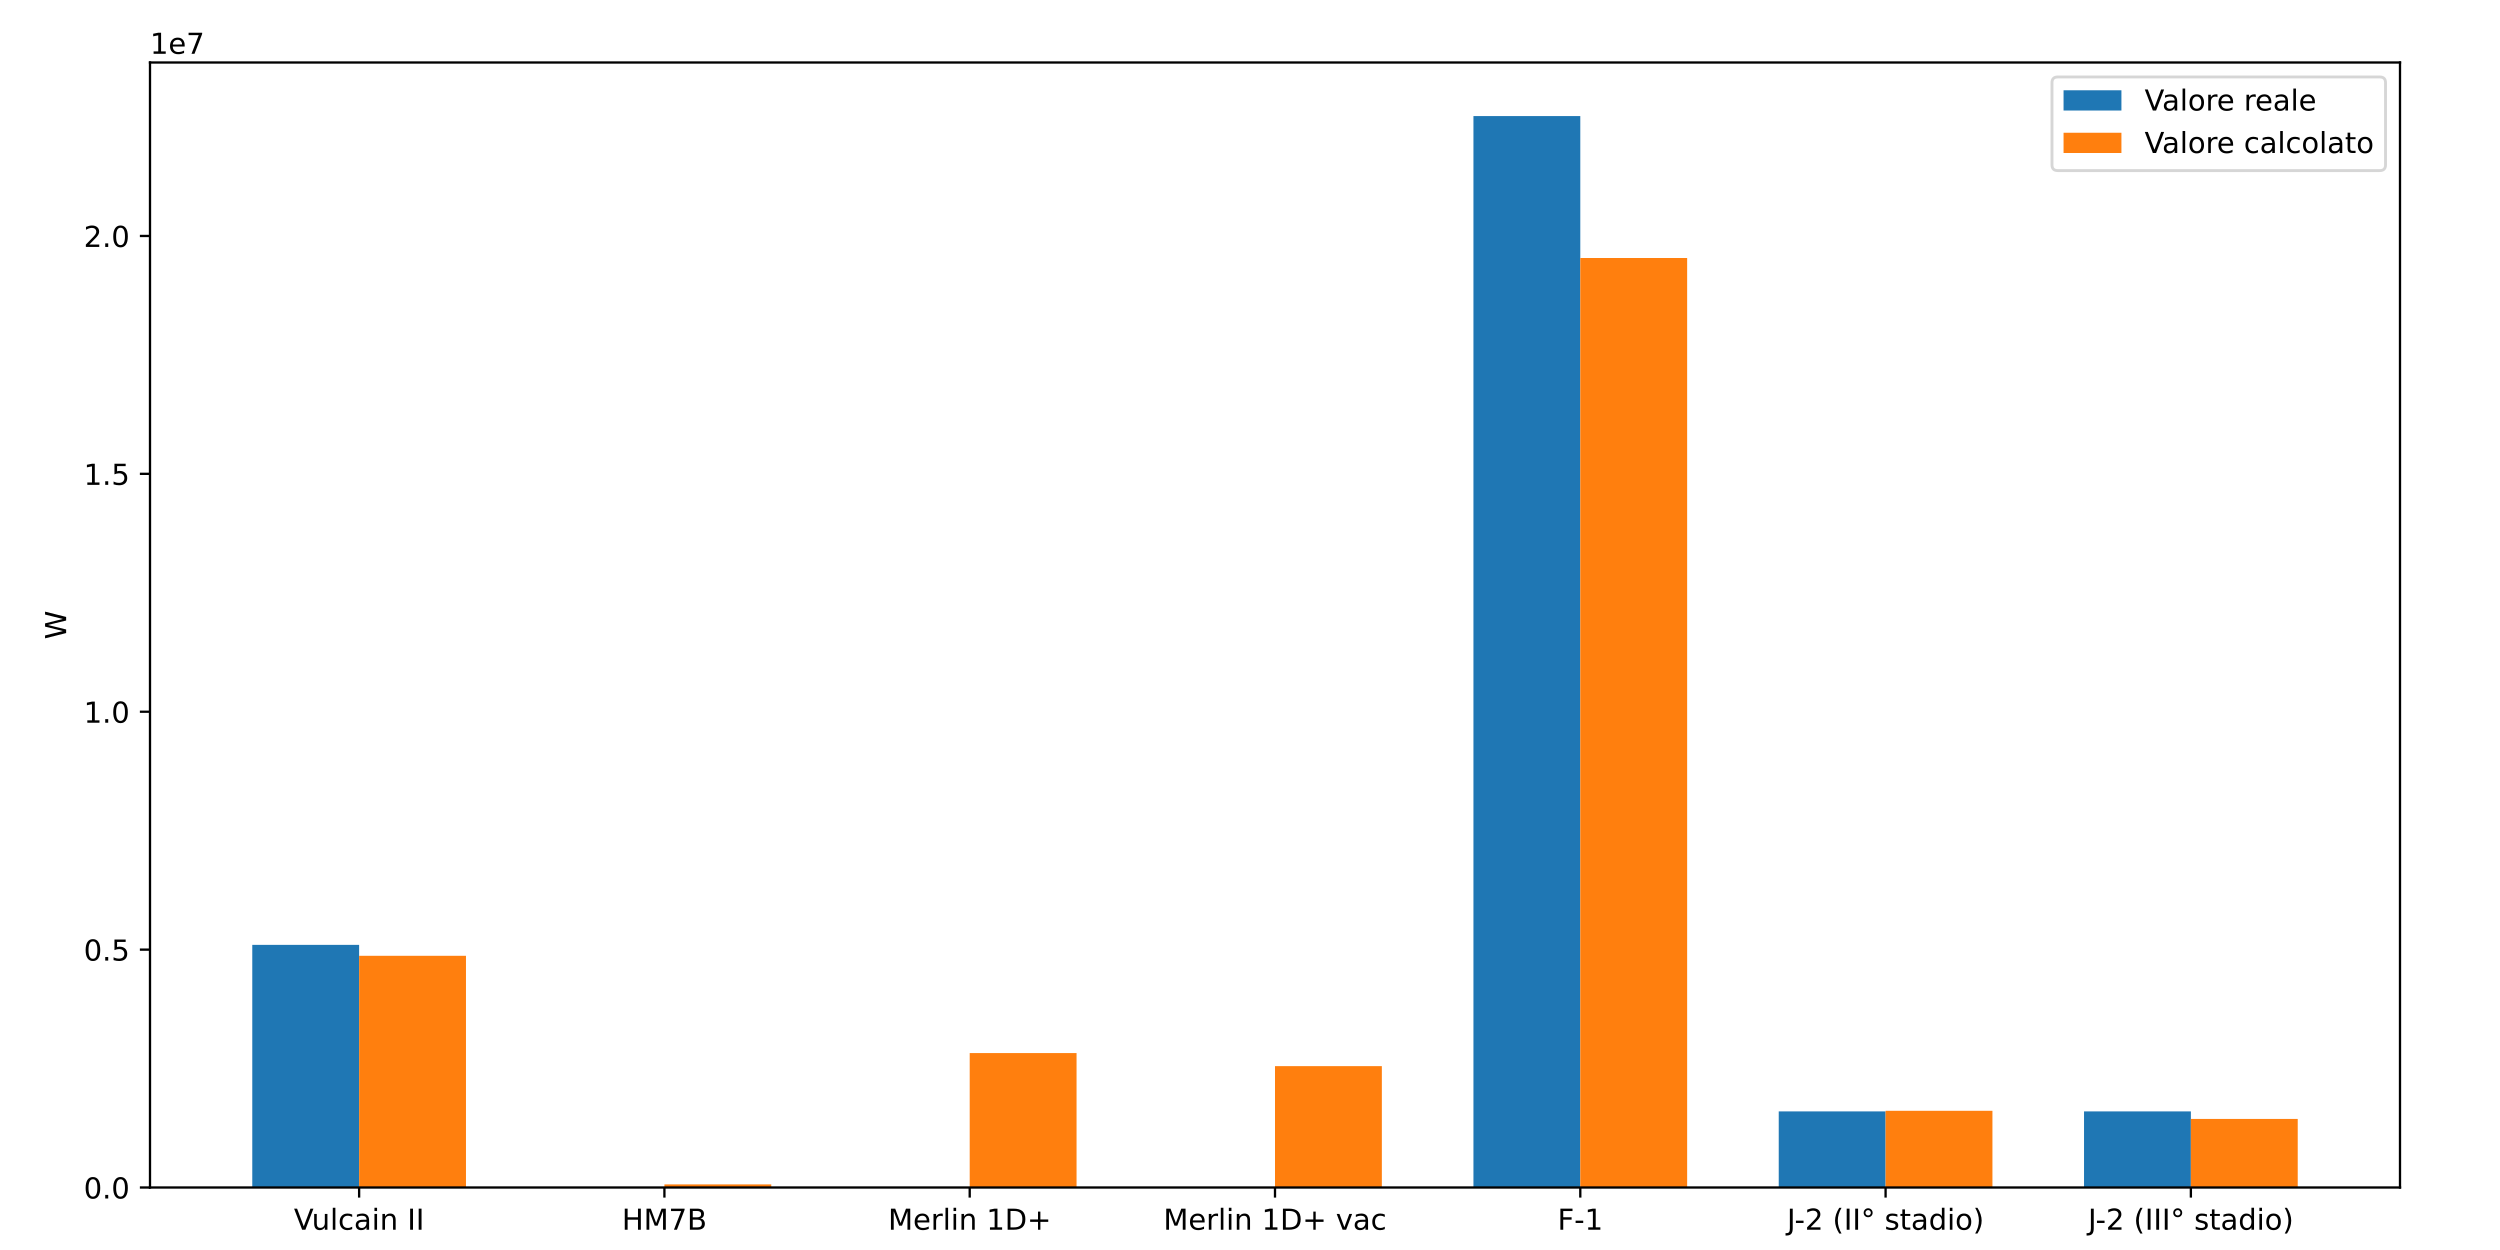
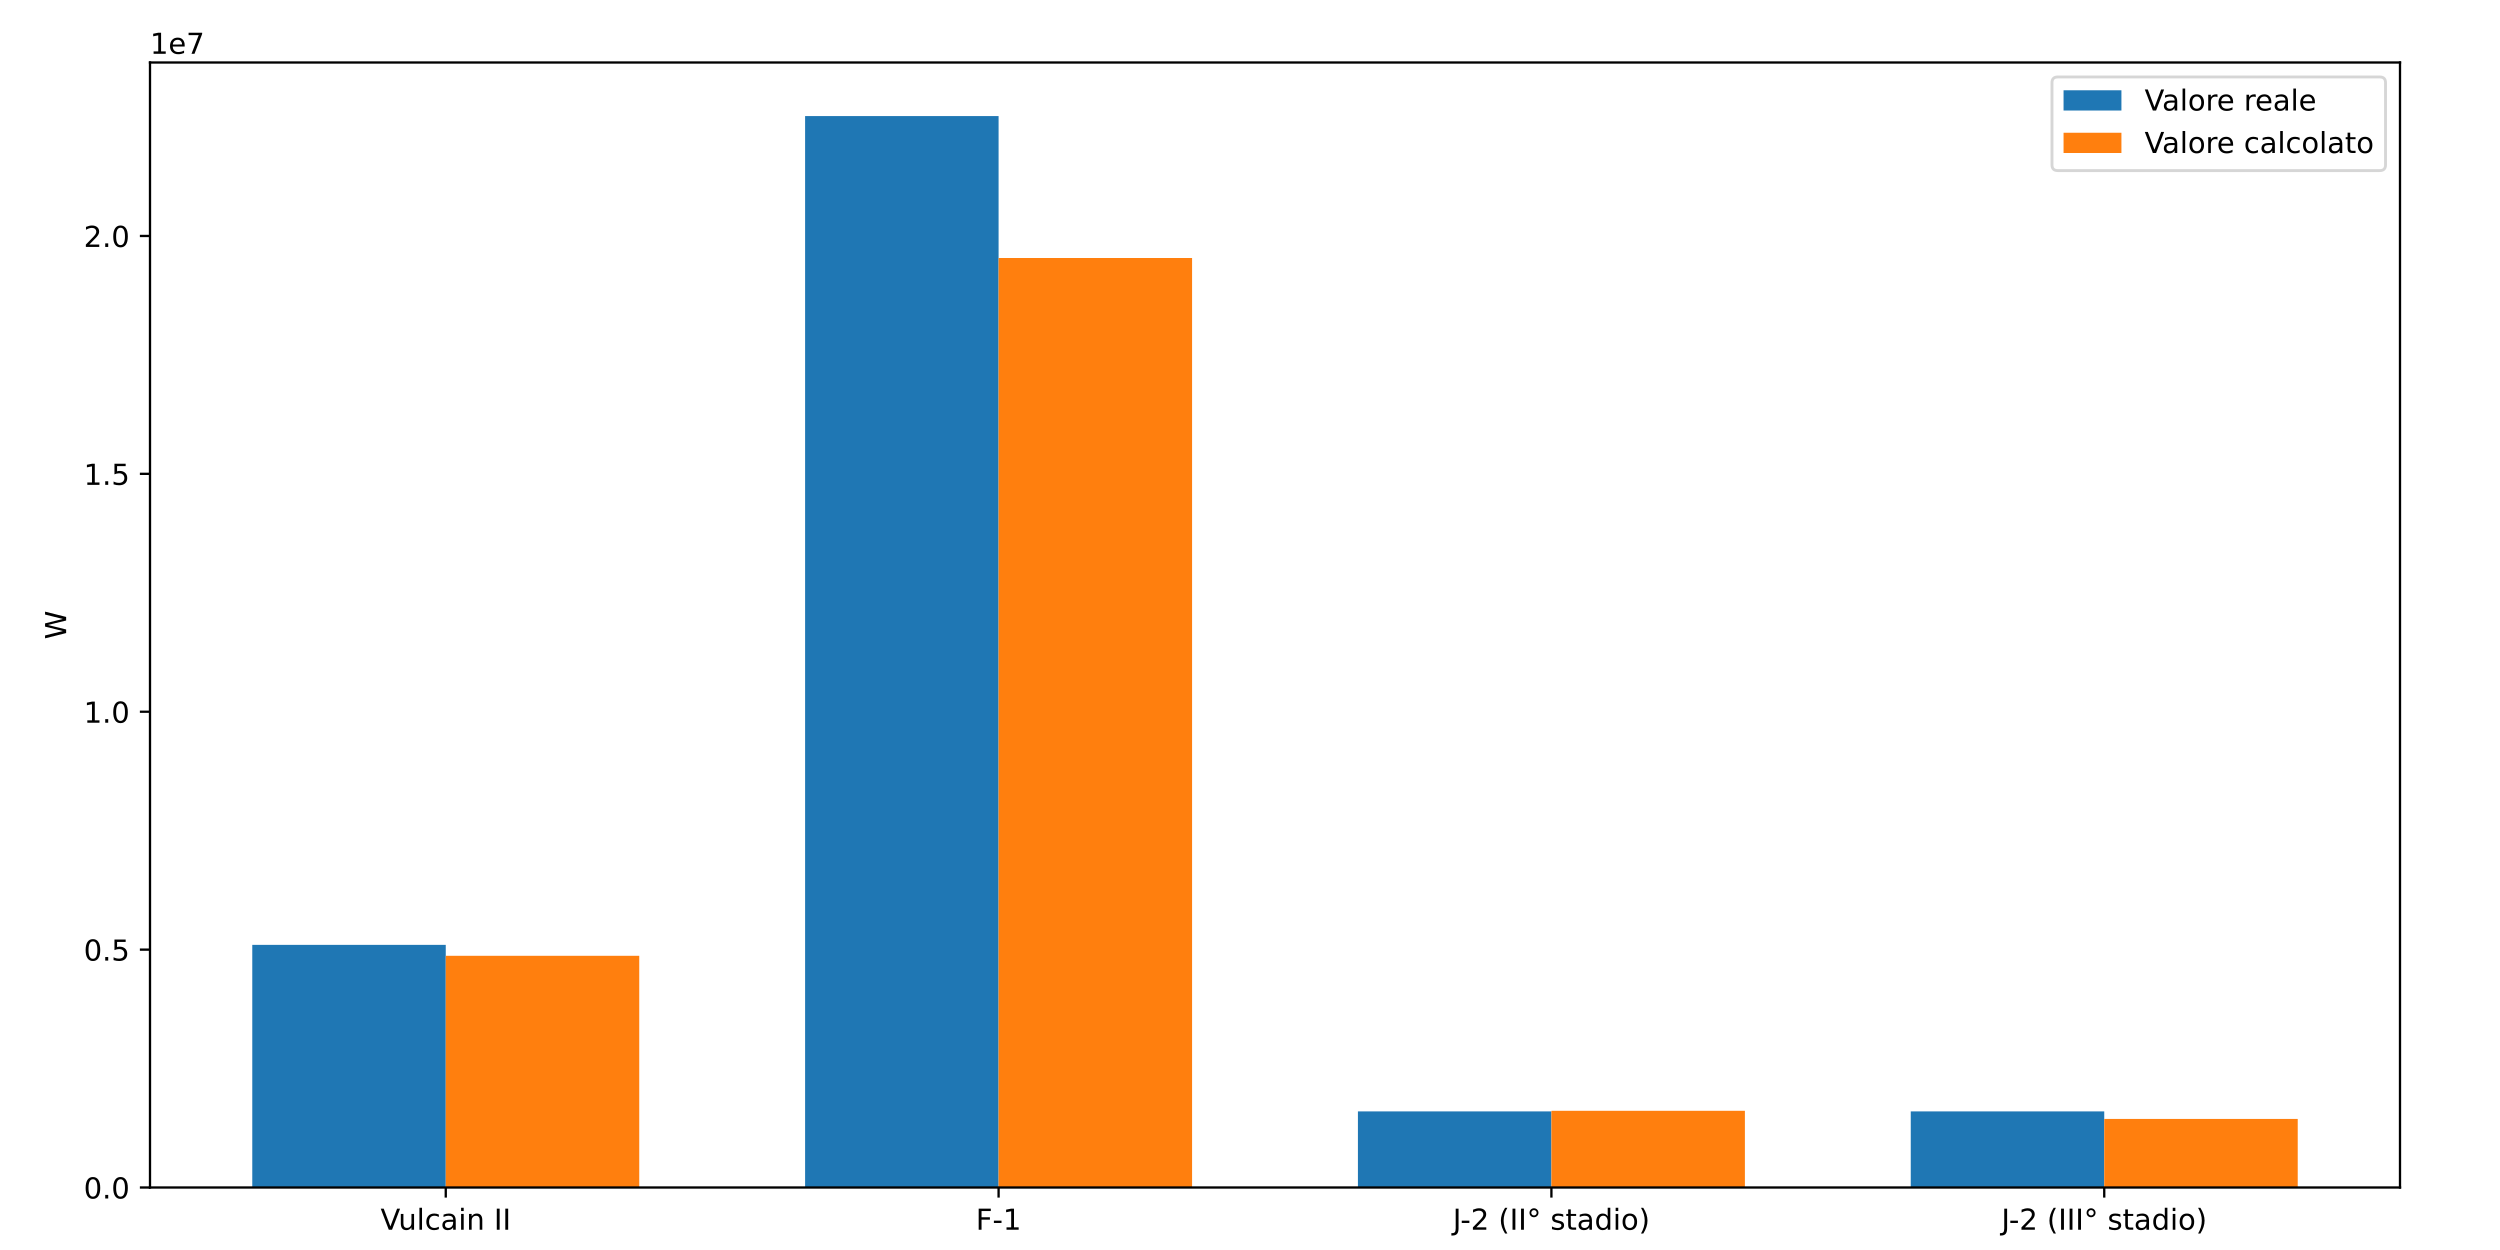
<svg xmlns="http://www.w3.org/2000/svg" xmlns:xlink="http://www.w3.org/1999/xlink" height="432pt" version="1.1" viewBox="0 0 864 432" width="864pt">
  <defs>
    <style type="text/css">
*{stroke-linecap:butt;stroke-linejoin:round;}
  </style>
  </defs>
  <g id="figure_1">
    <g id="patch_1">
      <path d="M 0 432  L 864 432  L 864 0  L 0 0  z " style="fill:#ffffff;" />
    </g>
    <g id="axes_1">
      <g id="patch_2">
        <path d="M 51.84 410.4  L 829.44 410.4  L 829.44 21.6  L 51.84 21.6  z " style="fill:#ffffff;" />
      </g>
      <g id="patch_3">
-         <path clip-path="url(#p5e133f495d)" d="M 87.185 410.4  L 124.114 410.4  L 124.114 326.544  L 87.185 326.544  z " style="fill:#1f77b4;" />
+         <path clip-path="url(#pef65232ec4)" d="M 87.185 410.4  L 154.055 410.4  L 154.055 326.544  L 87.185 326.544  z " style="fill:#1f77b4;" />
      </g>
      <g id="patch_4">
-         <path clip-path="url(#p5e133f495d)" d="M 192.694 410.4  L 229.622 410.4  L 229.622 410.4  L 192.694 410.4  z " style="fill:#1f77b4;" />
+         <path clip-path="url(#pef65232ec4)" d="M 278.242 410.4  L 345.112 410.4  L 345.112 40.114  L 278.242 40.114  z " style="fill:#1f77b4;" />
      </g>
      <g id="patch_5">
-         <path clip-path="url(#p5e133f495d)" d="M 298.203 410.4  L 335.131 410.4  L 335.131 410.4  L 298.203 410.4  z " style="fill:#1f77b4;" />
+         <path clip-path="url(#pef65232ec4)" d="M 469.298 410.4  L 536.168 410.4  L 536.168 384.092  L 469.298 384.092  z " style="fill:#1f77b4;" />
      </g>
      <g id="patch_6">
-         <path clip-path="url(#p5e133f495d)" d="M 403.712 410.4  L 440.64 410.4  L 440.64 410.4  L 403.712 410.4  z " style="fill:#1f77b4;" />
+         <path clip-path="url(#pef65232ec4)" d="M 660.355 410.4  L 727.225 410.4  L 727.225 384.092  L 660.355 384.092  z " style="fill:#1f77b4;" />
      </g>
      <g id="patch_7">
-         <path clip-path="url(#p5e133f495d)" d="M 509.221 410.4  L 546.149 410.4  L 546.149 40.114  L 509.221 40.114  z " style="fill:#1f77b4;" />
+         <path clip-path="url(#pef65232ec4)" d="M 154.055 410.4  L 220.925 410.4  L 220.925 330.316  L 154.055 330.316  z " style="fill:#ff7f0e;" />
      </g>
      <g id="patch_8">
-         <path clip-path="url(#p5e133f495d)" d="M 614.73 410.4  L 651.658 410.4  L 651.658 384.092  L 614.73 384.092  z " style="fill:#1f77b4;" />
+         <path clip-path="url(#pef65232ec4)" d="M 345.112 410.4  L 411.982 410.4  L 411.982 89.165  L 345.112 89.165  z " style="fill:#ff7f0e;" />
      </g>
      <g id="patch_9">
-         <path clip-path="url(#p5e133f495d)" d="M 720.238 410.4  L 757.166 410.4  L 757.166 384.092  L 720.238 384.092  z " style="fill:#1f77b4;" />
+         <path clip-path="url(#pef65232ec4)" d="M 536.168 410.4  L 603.038 410.4  L 603.038 383.901  L 536.168 383.901  z " style="fill:#ff7f0e;" />
      </g>
      <g id="patch_10">
-         <path clip-path="url(#p5e133f495d)" d="M 124.114 410.4  L 161.042 410.4  L 161.042 330.316  L 124.114 330.316  z " style="fill:#ff7f0e;" />
-       </g>
-       <g id="patch_11">
-         <path clip-path="url(#p5e133f495d)" d="M 229.622 410.4  L 266.55 410.4  L 266.55 409.336  L 229.622 409.336  z " style="fill:#ff7f0e;" />
-       </g>
-       <g id="patch_12">
-         <path clip-path="url(#p5e133f495d)" d="M 335.131 410.4  L 372.059 410.4  L 372.059 363.943  L 335.131 363.943  z " style="fill:#ff7f0e;" />
-       </g>
-       <g id="patch_13">
-         <path clip-path="url(#p5e133f495d)" d="M 440.64 410.4  L 477.568 410.4  L 477.568 368.447  L 440.64 368.447  z " style="fill:#ff7f0e;" />
-       </g>
-       <g id="patch_14">
-         <path clip-path="url(#p5e133f495d)" d="M 546.149 410.4  L 583.077 410.4  L 583.077 89.165  L 546.149 89.165  z " style="fill:#ff7f0e;" />
-       </g>
-       <g id="patch_15">
-         <path clip-path="url(#p5e133f495d)" d="M 651.658 410.4  L 688.586 410.4  L 688.586 383.901  L 651.658 383.901  z " style="fill:#ff7f0e;" />
-       </g>
-       <g id="patch_16">
-         <path clip-path="url(#p5e133f495d)" d="M 757.166 410.4  L 794.095 410.4  L 794.095 386.708  L 757.166 386.708  z " style="fill:#ff7f0e;" />
+         <path clip-path="url(#pef65232ec4)" d="M 727.225 410.4  L 794.095 410.4  L 794.095 386.708  L 727.225 386.708  z " style="fill:#ff7f0e;" />
      </g>
      <g id="matplotlib.axis_1">
        <g id="xtick_1">
          <g id="line2d_1">
            <defs>
-               <path d="M 0 0  L 0 3.5  " id="m04f4ba3242" style="stroke:#000000;stroke-width:0.8;" />
-             </defs>
-             <g>
-               <use style="stroke:#000000;stroke-width:0.8;" x="124.114" xlink:href="#m04f4ba3242" y="410.4" />
+               <path d="M 0 0  L 0 3.5  " id="me4e64f0ca9" style="stroke:#000000;stroke-width:0.8;" />
+             </defs>
+             <g>
+               <use style="stroke:#000000;stroke-width:0.8;" x="154.055" xlink:href="#me4e64f0ca9" y="410.4" />
            </g>
          </g>
          <g id="text_1">
            <defs>
              <path d="M 28.609 0  L 0.781 72.906  L 11.078 72.906  L 34.188 11.531  L 57.328 72.906  L 67.578 72.906  L 39.797 0  z " id="DejaVuSans-86" />
              <path d="M 8.5 21.578  L 8.5 54.688  L 17.484 54.688  L 17.484 21.922  Q 17.484 14.156 20.5 10.266  Q 23.531 6.391 29.594 6.391  Q 36.859 6.391 41.078 11.031  Q 45.312 15.672 45.312 23.688  L 45.312 54.688  L 54.297 54.688  L 54.297 0  L 45.312 0  L 45.312 8.406  Q 42.047 3.422 37.719 1  Q 33.406 -1.422 27.688 -1.422  Q 18.266 -1.422 13.375 4.438  Q 8.5 10.297 8.5 21.578  z M 31.109 56  z " id="DejaVuSans-117" />
              <path d="M 9.422 75.984  L 18.406 75.984  L 18.406 0  L 9.422 0  z " id="DejaVuSans-108" />
              <path d="M 48.781 52.594  L 48.781 44.188  Q 44.969 46.297 41.141 47.344  Q 37.312 48.391 33.406 48.391  Q 24.656 48.391 19.812 42.844  Q 14.984 37.312 14.984 27.297  Q 14.984 17.281 19.812 11.734  Q 24.656 6.203 33.406 6.203  Q 37.312 6.203 41.141 7.25  Q 44.969 8.297 48.781 10.406  L 48.781 2.094  Q 45.016 0.344 40.984 -0.531  Q 36.969 -1.422 32.422 -1.422  Q 20.062 -1.422 12.781 6.344  Q 5.516 14.109 5.516 27.297  Q 5.516 40.672 12.859 48.328  Q 20.219 56 33.016 56  Q 37.156 56 41.109 55.141  Q 45.062 54.297 48.781 52.594  z " id="DejaVuSans-99" />
              <path d="M 34.281 27.484  Q 23.391 27.484 19.188 25  Q 14.984 22.516 14.984 16.5  Q 14.984 11.719 18.141 8.906  Q 21.297 6.109 26.703 6.109  Q 34.188 6.109 38.703 11.406  Q 43.219 16.703 43.219 25.484  L 43.219 27.484  z M 52.203 31.203  L 52.203 0  L 43.219 0  L 43.219 8.297  Q 40.141 3.328 35.547 0.953  Q 30.953 -1.422 24.312 -1.422  Q 15.922 -1.422 10.953 3.297  Q 6 8.016 6 15.922  Q 6 25.141 12.172 29.828  Q 18.359 34.516 30.609 34.516  L 43.219 34.516  L 43.219 35.406  Q 43.219 41.609 39.141 45  Q 35.062 48.391 27.688 48.391  Q 23 48.391 18.547 47.266  Q 14.109 46.141 10.016 43.891  L 10.016 52.203  Q 14.938 54.109 19.578 55.047  Q 24.219 56 28.609 56  Q 40.484 56 46.344 49.844  Q 52.203 43.703 52.203 31.203  z " id="DejaVuSans-97" />
              <path d="M 9.422 54.688  L 18.406 54.688  L 18.406 0  L 9.422 0  z M 9.422 75.984  L 18.406 75.984  L 18.406 64.594  L 9.422 64.594  z " id="DejaVuSans-105" />
              <path d="M 54.891 33.016  L 54.891 0  L 45.906 0  L 45.906 32.719  Q 45.906 40.484 42.875 44.328  Q 39.844 48.188 33.797 48.188  Q 26.516 48.188 22.312 43.547  Q 18.109 38.922 18.109 30.906  L 18.109 0  L 9.078 0  L 9.078 54.688  L 18.109 54.688  L 18.109 46.188  Q 21.344 51.125 25.703 53.562  Q 30.078 56 35.797 56  Q 45.219 56 50.047 50.172  Q 54.891 44.344 54.891 33.016  z " id="DejaVuSans-110" />
              <path id="DejaVuSans-32" />
              <path d="M 9.812 72.906  L 19.672 72.906  L 19.672 0  L 9.812 0  z " id="DejaVuSans-73" />
            </defs>
-             <g transform="translate(101.5628 424.9984)scale(0.1 -0.1)">
+             <g transform="translate(131.5045 424.9984)scale(0.1 -0.1)">
              <use xlink:href="#DejaVuSans-86" />
              <use x="61.658" xlink:href="#DejaVuSans-117" />
              <use x="125.037" xlink:href="#DejaVuSans-108" />
              <use x="152.82" xlink:href="#DejaVuSans-99" />
              <use x="207.801" xlink:href="#DejaVuSans-97" />
              <use x="269.08" xlink:href="#DejaVuSans-105" />
              <use x="296.863" xlink:href="#DejaVuSans-110" />
              <use x="360.242" xlink:href="#DejaVuSans-32" />
              <use x="392.029" xlink:href="#DejaVuSans-73" />
              <use x="421.521" xlink:href="#DejaVuSans-73" />
            </g>
          </g>
        </g>
        <g id="xtick_2">
          <g id="line2d_2">
            <g>
-               <use style="stroke:#000000;stroke-width:0.8;" x="229.622" xlink:href="#m04f4ba3242" y="410.4" />
+               <use style="stroke:#000000;stroke-width:0.8;" x="345.112" xlink:href="#me4e64f0ca9" y="410.4" />
            </g>
          </g>
          <g id="text_2">
-             <defs>
-               <path d="M 9.812 72.906  L 19.672 72.906  L 19.672 43.016  L 55.516 43.016  L 55.516 72.906  L 65.375 72.906  L 65.375 0  L 55.516 0  L 55.516 34.719  L 19.672 34.719  L 19.672 0  L 9.812 0  z " id="DejaVuSans-72" />
-               <path d="M 9.812 72.906  L 24.516 72.906  L 43.109 23.297  L 61.812 72.906  L 76.516 72.906  L 76.516 0  L 66.891 0  L 66.891 64.016  L 48.094 14.016  L 38.188 14.016  L 19.391 64.016  L 19.391 0  L 9.812 0  z " id="DejaVuSans-77" />
-               <path d="M 8.203 72.906  L 55.078 72.906  L 55.078 68.703  L 28.609 0  L 18.312 0  L 43.219 64.594  L 8.203 64.594  z " id="DejaVuSans-55" />
-               <path d="M 19.672 34.812  L 19.672 8.109  L 35.5 8.109  Q 43.453 8.109 47.281 11.406  Q 51.125 14.703 51.125 21.484  Q 51.125 28.328 47.281 31.562  Q 43.453 34.812 35.5 34.812  z M 19.672 64.797  L 19.672 42.828  L 34.281 42.828  Q 41.5 42.828 45.031 45.531  Q 48.578 48.25 48.578 53.812  Q 48.578 59.328 45.031 62.062  Q 41.5 64.797 34.281 64.797  z M 9.812 72.906  L 35.016 72.906  Q 46.297 72.906 52.391 68.219  Q 58.5 63.531 58.5 54.891  Q 58.5 48.188 55.375 44.234  Q 52.25 40.281 46.188 39.312  Q 53.469 37.75 57.5 32.781  Q 61.531 27.828 61.531 20.406  Q 61.531 10.641 54.891 5.312  Q 48.25 0 35.984 0  L 9.812 0  z " id="DejaVuSans-66" />
-             </defs>
-             <g transform="translate(214.9364 424.9984)scale(0.1 -0.1)">
-               <use xlink:href="#DejaVuSans-72" />
-               <use x="75.195" xlink:href="#DejaVuSans-77" />
-               <use x="161.475" xlink:href="#DejaVuSans-55" />
-               <use x="225.098" xlink:href="#DejaVuSans-66" />
-             </g>
-           </g>
-         </g>
-         <g id="xtick_3">
-           <g id="line2d_3">
-             <g>
-               <use style="stroke:#000000;stroke-width:0.8;" x="335.131" xlink:href="#m04f4ba3242" y="410.4" />
-             </g>
-           </g>
-           <g id="text_3">
-             <defs>
-               <path d="M 56.203 29.594  L 56.203 25.203  L 14.891 25.203  Q 15.484 15.922 20.484 11.062  Q 25.484 6.203 34.422 6.203  Q 39.594 6.203 44.453 7.469  Q 49.312 8.734 54.109 11.281  L 54.109 2.781  Q 49.266 0.734 44.188 -0.344  Q 39.109 -1.422 33.891 -1.422  Q 20.797 -1.422 13.156 6.188  Q 5.516 13.812 5.516 26.812  Q 5.516 40.234 12.766 48.109  Q 20.016 56 32.328 56  Q 43.359 56 49.781 48.891  Q 56.203 41.797 56.203 29.594  z M 47.219 32.234  Q 47.125 39.594 43.094 43.984  Q 39.062 48.391 32.422 48.391  Q 24.906 48.391 20.391 44.141  Q 15.875 39.891 15.188 32.172  z " id="DejaVuSans-101" />
-               <path d="M 41.109 46.297  Q 39.594 47.172 37.812 47.578  Q 36.031 48 33.891 48  Q 26.266 48 22.188 43.047  Q 18.109 38.094 18.109 28.812  L 18.109 0  L 9.078 0  L 9.078 54.688  L 18.109 54.688  L 18.109 46.188  Q 20.953 51.172 25.484 53.578  Q 30.031 56 36.531 56  Q 37.453 56 38.578 55.875  Q 39.703 55.766 41.062 55.516  z " id="DejaVuSans-114" />
-               <path d="M 12.406 8.297  L 28.516 8.297  L 28.516 63.922  L 10.984 60.406  L 10.984 69.391  L 28.422 72.906  L 38.281 72.906  L 38.281 8.297  L 54.391 8.297  L 54.391 0  L 12.406 0  z " id="DejaVuSans-49" />
-               <path d="M 19.672 64.797  L 19.672 8.109  L 31.594 8.109  Q 46.688 8.109 53.688 14.938  Q 60.688 21.781 60.688 36.531  Q 60.688 51.172 53.688 57.984  Q 46.688 64.797 31.594 64.797  z M 9.812 72.906  L 30.078 72.906  Q 51.266 72.906 61.172 64.094  Q 71.094 55.281 71.094 36.531  Q 71.094 17.672 61.125 8.828  Q 51.172 0 30.078 0  L 9.812 0  z " id="DejaVuSans-68" />
-               <path d="M 46 62.703  L 46 35.5  L 73.188 35.5  L 73.188 27.203  L 46 27.203  L 46 0  L 37.797 0  L 37.797 27.203  L 10.594 27.203  L 10.594 35.5  L 37.797 35.5  L 37.797 62.703  z " id="DejaVuSans-43" />
-             </defs>
-             <g transform="translate(306.9281 424.9984)scale(0.1 -0.1)">
-               <use xlink:href="#DejaVuSans-77" />
-               <use x="86.279" xlink:href="#DejaVuSans-101" />
-               <use x="147.803" xlink:href="#DejaVuSans-114" />
-               <use x="188.916" xlink:href="#DejaVuSans-108" />
-               <use x="216.699" xlink:href="#DejaVuSans-105" />
-               <use x="244.482" xlink:href="#DejaVuSans-110" />
-               <use x="307.861" xlink:href="#DejaVuSans-32" />
-               <use x="339.648" xlink:href="#DejaVuSans-49" />
-               <use x="403.271" xlink:href="#DejaVuSans-68" />
-               <use x="480.273" xlink:href="#DejaVuSans-43" />
-             </g>
-           </g>
-         </g>
-         <g id="xtick_4">
-           <g id="line2d_4">
-             <g>
-               <use style="stroke:#000000;stroke-width:0.8;" x="440.64" xlink:href="#m04f4ba3242" y="410.4" />
-             </g>
-           </g>
-           <g id="text_4">
-             <defs>
-               <path d="M 2.984 54.688  L 12.5 54.688  L 29.594 8.797  L 46.688 54.688  L 56.203 54.688  L 35.688 0  L 23.484 0  z " id="DejaVuSans-118" />
-             </defs>
-             <g transform="translate(402.0752 424.9984)scale(0.1 -0.1)">
-               <use xlink:href="#DejaVuSans-77" />
-               <use x="86.279" xlink:href="#DejaVuSans-101" />
-               <use x="147.803" xlink:href="#DejaVuSans-114" />
-               <use x="188.916" xlink:href="#DejaVuSans-108" />
-               <use x="216.699" xlink:href="#DejaVuSans-105" />
-               <use x="244.482" xlink:href="#DejaVuSans-110" />
-               <use x="307.861" xlink:href="#DejaVuSans-32" />
-               <use x="339.648" xlink:href="#DejaVuSans-49" />
-               <use x="403.271" xlink:href="#DejaVuSans-68" />
-               <use x="480.273" xlink:href="#DejaVuSans-43" />
-               <use x="564.062" xlink:href="#DejaVuSans-32" />
-               <use x="595.85" xlink:href="#DejaVuSans-118" />
-               <use x="655.029" xlink:href="#DejaVuSans-97" />
-               <use x="716.309" xlink:href="#DejaVuSans-99" />
-             </g>
-           </g>
-         </g>
-         <g id="xtick_5">
-           <g id="line2d_5">
-             <g>
-               <use style="stroke:#000000;stroke-width:0.8;" x="546.149" xlink:href="#m04f4ba3242" y="410.4" />
-             </g>
-           </g>
-           <g id="text_5">
            <defs>
              <path d="M 9.812 72.906  L 51.703 72.906  L 51.703 64.594  L 19.672 64.594  L 19.672 43.109  L 48.578 43.109  L 48.578 34.812  L 19.672 34.812  L 19.672 0  L 9.812 0  z " id="DejaVuSans-70" />
              <path d="M 4.891 31.391  L 31.203 31.391  L 31.203 23.391  L 4.891 23.391  z " id="DejaVuSans-45" />
-             </defs>
-             <g transform="translate(538.2879 424.9984)scale(0.1 -0.1)">
+               <path d="M 12.406 8.297  L 28.516 8.297  L 28.516 63.922  L 10.984 60.406  L 10.984 69.391  L 28.422 72.906  L 38.281 72.906  L 38.281 8.297  L 54.391 8.297  L 54.391 0  L 12.406 0  z " id="DejaVuSans-49" />
+             </defs>
+             <g transform="translate(337.2508 424.9984)scale(0.1 -0.1)">
              <use xlink:href="#DejaVuSans-70" />
              <use x="57.52" xlink:href="#DejaVuSans-45" />
              <use x="93.604" xlink:href="#DejaVuSans-49" />
            </g>
          </g>
        </g>
-         <g id="xtick_6">
-           <g id="line2d_6">
-             <g>
-               <use style="stroke:#000000;stroke-width:0.8;" x="651.658" xlink:href="#m04f4ba3242" y="410.4" />
-             </g>
-           </g>
-           <g id="text_6">
+         <g id="xtick_3">
+           <g id="line2d_3">
+             <g>
+               <use style="stroke:#000000;stroke-width:0.8;" x="536.168" xlink:href="#me4e64f0ca9" y="410.4" />
+             </g>
+           </g>
+           <g id="text_3">
            <defs>
              <path d="M 9.812 72.906  L 19.672 72.906  L 19.672 5.078  Q 19.672 -8.109 14.672 -14.062  Q 9.672 -20.016 -1.422 -20.016  L -5.172 -20.016  L -5.172 -11.719  L -2.094 -11.719  Q 4.438 -11.719 7.125 -8.047  Q 9.812 -4.391 9.812 5.078  z " id="DejaVuSans-74" />
              <path d="M 19.188 8.297  L 53.609 8.297  L 53.609 0  L 7.328 0  L 7.328 8.297  Q 12.938 14.109 22.625 23.891  Q 32.328 33.688 34.812 36.531  Q 39.547 41.844 41.422 45.531  Q 43.312 49.219 43.312 52.781  Q 43.312 58.594 39.234 62.25  Q 35.156 65.922 28.609 65.922  Q 23.969 65.922 18.812 64.312  Q 13.672 62.703 7.812 59.422  L 7.812 69.391  Q 13.766 71.781 18.938 73  Q 24.125 74.219 28.422 74.219  Q 39.75 74.219 46.484 68.547  Q 53.219 62.891 53.219 53.422  Q 53.219 48.922 51.531 44.891  Q 49.859 40.875 45.406 35.406  Q 44.188 33.984 37.641 27.219  Q 31.109 20.453 19.188 8.297  z " id="DejaVuSans-50" />
              <path d="M 31 75.875  Q 24.469 64.656 21.281 53.656  Q 18.109 42.672 18.109 31.391  Q 18.109 20.125 21.312 9.062  Q 24.516 -2 31 -13.188  L 23.188 -13.188  Q 15.875 -1.703 12.234 9.375  Q 8.594 20.453 8.594 31.391  Q 8.594 42.281 12.203 53.312  Q 15.828 64.359 23.188 75.875  z " id="DejaVuSans-40" />
              <path d="M 25 67.922  Q 21.094 67.922 18.406 65.203  Q 15.719 62.5 15.719 58.594  Q 15.719 54.734 18.406 52.078  Q 21.094 49.422 25 49.422  Q 28.906 49.422 31.594 52.078  Q 34.281 54.734 34.281 58.594  Q 34.281 62.453 31.562 65.188  Q 28.859 67.922 25 67.922  z M 25 74.219  Q 28.125 74.219 31 73.016  Q 33.891 71.828 35.984 69.578  Q 38.234 67.391 39.359 64.594  Q 40.484 61.812 40.484 58.594  Q 40.484 52.156 35.969 47.688  Q 31.453 43.219 24.906 43.219  Q 18.312 43.219 13.906 47.609  Q 9.516 52 9.516 58.594  Q 9.516 65.141 14 69.672  Q 18.5 74.219 25 74.219  z " id="DejaVuSans-176" />
              <path d="M 44.281 53.078  L 44.281 44.578  Q 40.484 46.531 36.375 47.5  Q 32.281 48.484 27.875 48.484  Q 21.188 48.484 17.844 46.438  Q 14.5 44.391 14.5 40.281  Q 14.5 37.156 16.891 35.375  Q 19.281 33.594 26.516 31.984  L 29.594 31.297  Q 39.156 29.25 43.188 25.516  Q 47.219 21.781 47.219 15.094  Q 47.219 7.469 41.188 3.016  Q 35.156 -1.422 24.609 -1.422  Q 20.219 -1.422 15.453 -0.562  Q 10.688 0.297 5.422 2  L 5.422 11.281  Q 10.406 8.688 15.234 7.391  Q 20.062 6.109 24.812 6.109  Q 31.156 6.109 34.562 8.281  Q 37.984 10.453 37.984 14.406  Q 37.984 18.062 35.516 20.016  Q 33.062 21.969 24.703 23.781  L 21.578 24.516  Q 13.234 26.266 9.516 29.906  Q 5.812 33.547 5.812 39.891  Q 5.812 47.609 11.281 51.797  Q 16.75 56 26.812 56  Q 31.781 56 36.172 55.266  Q 40.578 54.547 44.281 53.078  z " id="DejaVuSans-115" />
              <path d="M 18.312 70.219  L 18.312 54.688  L 36.812 54.688  L 36.812 47.703  L 18.312 47.703  L 18.312 18.016  Q 18.312 11.328 20.141 9.422  Q 21.969 7.516 27.594 7.516  L 36.812 7.516  L 36.812 0  L 27.594 0  Q 17.188 0 13.234 3.875  Q 9.281 7.766 9.281 18.016  L 9.281 47.703  L 2.688 47.703  L 2.688 54.688  L 9.281 54.688  L 9.281 70.219  z " id="DejaVuSans-116" />
              <path d="M 45.406 46.391  L 45.406 75.984  L 54.391 75.984  L 54.391 0  L 45.406 0  L 45.406 8.203  Q 42.578 3.328 38.25 0.953  Q 33.938 -1.422 27.875 -1.422  Q 17.969 -1.422 11.734 6.484  Q 5.516 14.406 5.516 27.297  Q 5.516 40.188 11.734 48.094  Q 17.969 56 27.875 56  Q 33.938 56 38.25 53.625  Q 42.578 51.266 45.406 46.391  z M 14.797 27.297  Q 14.797 17.391 18.875 11.75  Q 22.953 6.109 30.078 6.109  Q 37.203 6.109 41.297 11.75  Q 45.406 17.391 45.406 27.297  Q 45.406 37.203 41.297 42.844  Q 37.203 48.484 30.078 48.484  Q 22.953 48.484 18.875 42.844  Q 14.797 37.203 14.797 27.297  z " id="DejaVuSans-100" />
              <path d="M 30.609 48.391  Q 23.391 48.391 19.188 42.75  Q 14.984 37.109 14.984 27.297  Q 14.984 17.484 19.156 11.844  Q 23.344 6.203 30.609 6.203  Q 37.797 6.203 41.984 11.859  Q 46.188 17.531 46.188 27.297  Q 46.188 37.016 41.984 42.703  Q 37.797 48.391 30.609 48.391  z M 30.609 56  Q 42.328 56 49.016 48.375  Q 55.719 40.766 55.719 27.297  Q 55.719 13.875 49.016 6.219  Q 42.328 -1.422 30.609 -1.422  Q 18.844 -1.422 12.172 6.219  Q 5.516 13.875 5.516 27.297  Q 5.516 40.766 12.172 48.375  Q 18.844 56 30.609 56  z " id="DejaVuSans-111" />
              <path d="M 8.016 75.875  L 15.828 75.875  Q 23.141 64.359 26.781 53.312  Q 30.422 42.281 30.422 31.391  Q 30.422 20.453 26.781 9.375  Q 23.141 -1.703 15.828 -13.188  L 8.016 -13.188  Q 14.5 -2 17.703 9.062  Q 20.906 20.125 20.906 31.391  Q 20.906 42.672 17.703 53.656  Q 14.5 64.656 8.016 75.875  z " id="DejaVuSans-41" />
            </defs>
-             <g transform="translate(617.5975 424.9984)scale(0.1 -0.1)">
+             <g transform="translate(502.1081 424.9984)scale(0.1 -0.1)">
              <use xlink:href="#DejaVuSans-74" />
              <use x="25.867" xlink:href="#DejaVuSans-45" />
              <use x="61.951" xlink:href="#DejaVuSans-50" />
              <use x="125.574" xlink:href="#DejaVuSans-32" />
              <use x="157.361" xlink:href="#DejaVuSans-40" />
              <use x="196.375" xlink:href="#DejaVuSans-73" />
              <use x="225.867" xlink:href="#DejaVuSans-73" />
              <use x="255.359" xlink:href="#DejaVuSans-176" />
              <use x="305.359" xlink:href="#DejaVuSans-32" />
              <use x="337.146" xlink:href="#DejaVuSans-115" />
              <use x="389.246" xlink:href="#DejaVuSans-116" />
              <use x="428.455" xlink:href="#DejaVuSans-97" />
              <use x="489.734" xlink:href="#DejaVuSans-100" />
              <use x="553.211" xlink:href="#DejaVuSans-105" />
              <use x="580.994" xlink:href="#DejaVuSans-111" />
              <use x="642.176" xlink:href="#DejaVuSans-41" />
            </g>
          </g>
        </g>
-         <g id="xtick_7">
-           <g id="line2d_7">
-             <g>
-               <use style="stroke:#000000;stroke-width:0.8;" x="757.166" xlink:href="#m04f4ba3242" y="410.4" />
-             </g>
-           </g>
-           <g id="text_7">
-             <g transform="translate(721.6313 424.9984)scale(0.1 -0.1)">
+         <g id="xtick_4">
+           <g id="line2d_4">
+             <g>
+               <use style="stroke:#000000;stroke-width:0.8;" x="727.225" xlink:href="#me4e64f0ca9" y="410.4" />
+             </g>
+           </g>
+           <g id="text_4">
+             <g transform="translate(691.6896 424.9984)scale(0.1 -0.1)">
              <use xlink:href="#DejaVuSans-74" />
              <use x="25.867" xlink:href="#DejaVuSans-45" />
              <use x="61.951" xlink:href="#DejaVuSans-50" />
              <use x="125.574" xlink:href="#DejaVuSans-32" />
              <use x="157.361" xlink:href="#DejaVuSans-40" />
              <use x="196.375" xlink:href="#DejaVuSans-73" />
              <use x="225.867" xlink:href="#DejaVuSans-73" />
              <use x="255.359" xlink:href="#DejaVuSans-73" />
              <use x="284.852" xlink:href="#DejaVuSans-176" />
              <use x="334.852" xlink:href="#DejaVuSans-32" />
              <use x="366.639" xlink:href="#DejaVuSans-115" />
              <use x="418.738" xlink:href="#DejaVuSans-116" />
              <use x="457.947" xlink:href="#DejaVuSans-97" />
              <use x="519.227" xlink:href="#DejaVuSans-100" />
              <use x="582.703" xlink:href="#DejaVuSans-105" />
              <use x="610.486" xlink:href="#DejaVuSans-111" />
              <use x="671.668" xlink:href="#DejaVuSans-41" />
            </g>
          </g>
        </g>
      </g>
      <g id="matplotlib.axis_2">
        <g id="ytick_1">
-           <g id="line2d_8">
-             <defs>
-               <path d="M 0 0  L -3.5 0  " id="m1582d4be7f" style="stroke:#000000;stroke-width:0.8;" />
-             </defs>
-             <g>
-               <use style="stroke:#000000;stroke-width:0.8;" x="51.84" xlink:href="#m1582d4be7f" y="410.4" />
-             </g>
-           </g>
-           <g id="text_8">
+           <g id="line2d_5">
+             <defs>
+               <path d="M 0 0  L -3.5 0  " id="m530739d23e" style="stroke:#000000;stroke-width:0.8;" />
+             </defs>
+             <g>
+               <use style="stroke:#000000;stroke-width:0.8;" x="51.84" xlink:href="#m530739d23e" y="410.4" />
+             </g>
+           </g>
+           <g id="text_5">
            <defs>
              <path d="M 31.781 66.406  Q 24.172 66.406 20.328 58.906  Q 16.5 51.422 16.5 36.375  Q 16.5 21.391 20.328 13.891  Q 24.172 6.391 31.781 6.391  Q 39.453 6.391 43.281 13.891  Q 47.125 21.391 47.125 36.375  Q 47.125 51.422 43.281 58.906  Q 39.453 66.406 31.781 66.406  z M 31.781 74.219  Q 44.047 74.219 50.516 64.516  Q 56.984 54.828 56.984 36.375  Q 56.984 17.969 50.516 8.266  Q 44.047 -1.422 31.781 -1.422  Q 19.531 -1.422 13.062 8.266  Q 6.594 17.969 6.594 36.375  Q 6.594 54.828 13.062 64.516  Q 19.531 74.219 31.781 74.219  z " id="DejaVuSans-48" />
              <path d="M 10.688 12.406  L 21 12.406  L 21 0  L 10.688 0  z " id="DejaVuSans-46" />
            </defs>
            <g transform="translate(28.93688 414.1992)scale(0.1 -0.1)">
              <use xlink:href="#DejaVuSans-48" />
              <use x="63.623" xlink:href="#DejaVuSans-46" />
              <use x="95.41" xlink:href="#DejaVuSans-48" />
            </g>
          </g>
        </g>
        <g id="ytick_2">
-           <g id="line2d_9">
-             <g>
-               <use style="stroke:#000000;stroke-width:0.8;" x="51.84" xlink:href="#m1582d4be7f" y="328.188" />
-             </g>
-           </g>
-           <g id="text_9">
+           <g id="line2d_6">
+             <g>
+               <use style="stroke:#000000;stroke-width:0.8;" x="51.84" xlink:href="#m530739d23e" y="328.188" />
+             </g>
+           </g>
+           <g id="text_6">
            <defs>
              <path d="M 10.797 72.906  L 49.516 72.906  L 49.516 64.594  L 19.828 64.594  L 19.828 46.734  Q 21.969 47.469 24.109 47.828  Q 26.266 48.188 28.422 48.188  Q 40.625 48.188 47.75 41.5  Q 54.891 34.812 54.891 23.391  Q 54.891 11.625 47.562 5.094  Q 40.234 -1.422 26.906 -1.422  Q 22.312 -1.422 17.547 -0.641  Q 12.797 0.141 7.719 1.703  L 7.719 11.625  Q 12.109 9.234 16.797 8.062  Q 21.484 6.891 26.703 6.891  Q 35.156 6.891 40.078 11.328  Q 45.016 15.766 45.016 23.391  Q 45.016 31 40.078 35.438  Q 35.156 39.891 26.703 39.891  Q 22.75 39.891 18.812 39.016  Q 14.891 38.141 10.797 36.281  z " id="DejaVuSans-53" />
            </defs>
            <g transform="translate(28.93688 331.9871)scale(0.1 -0.1)">
              <use xlink:href="#DejaVuSans-48" />
              <use x="63.623" xlink:href="#DejaVuSans-46" />
              <use x="95.41" xlink:href="#DejaVuSans-53" />
            </g>
          </g>
        </g>
        <g id="ytick_3">
-           <g id="line2d_10">
-             <g>
-               <use style="stroke:#000000;stroke-width:0.8;" x="51.84" xlink:href="#m1582d4be7f" y="245.976" />
-             </g>
-           </g>
-           <g id="text_10">
+           <g id="line2d_7">
+             <g>
+               <use style="stroke:#000000;stroke-width:0.8;" x="51.84" xlink:href="#m530739d23e" y="245.976" />
+             </g>
+           </g>
+           <g id="text_7">
            <g transform="translate(28.93688 249.7749)scale(0.1 -0.1)">
              <use xlink:href="#DejaVuSans-49" />
              <use x="63.623" xlink:href="#DejaVuSans-46" />
              <use x="95.41" xlink:href="#DejaVuSans-48" />
            </g>
          </g>
        </g>
        <g id="ytick_4">
-           <g id="line2d_11">
-             <g>
-               <use style="stroke:#000000;stroke-width:0.8;" x="51.84" xlink:href="#m1582d4be7f" y="163.764" />
-             </g>
-           </g>
-           <g id="text_11">
+           <g id="line2d_8">
+             <g>
+               <use style="stroke:#000000;stroke-width:0.8;" x="51.84" xlink:href="#m530739d23e" y="163.764" />
+             </g>
+           </g>
+           <g id="text_8">
            <g transform="translate(28.93688 167.5628)scale(0.1 -0.1)">
              <use xlink:href="#DejaVuSans-49" />
              <use x="63.623" xlink:href="#DejaVuSans-46" />
              <use x="95.41" xlink:href="#DejaVuSans-53" />
            </g>
          </g>
        </g>
        <g id="ytick_5">
-           <g id="line2d_12">
-             <g>
-               <use style="stroke:#000000;stroke-width:0.8;" x="51.84" xlink:href="#m1582d4be7f" y="81.551" />
-             </g>
-           </g>
-           <g id="text_12">
+           <g id="line2d_9">
+             <g>
+               <use style="stroke:#000000;stroke-width:0.8;" x="51.84" xlink:href="#m530739d23e" y="81.551" />
+             </g>
+           </g>
+           <g id="text_9">
            <g transform="translate(28.93688 85.35066)scale(0.1 -0.1)">
              <use xlink:href="#DejaVuSans-50" />
              <use x="63.623" xlink:href="#DejaVuSans-46" />
              <use x="95.41" xlink:href="#DejaVuSans-48" />
            </g>
          </g>
        </g>
-         <g id="text_13">
+         <g id="text_10">
          <defs>
            <path d="M 3.328 72.906  L 13.281 72.906  L 28.609 11.281  L 43.891 72.906  L 54.984 72.906  L 70.312 11.281  L 85.594 72.906  L 95.609 72.906  L 77.297 0  L 64.891 0  L 49.516 63.281  L 33.984 0  L 21.578 0  z " id="DejaVuSans-87" />
          </defs>
          <g transform="translate(22.85719 220.9437)rotate(-90)scale(0.1 -0.1)">
            <use xlink:href="#DejaVuSans-87" />
          </g>
        </g>
-         <g id="text_14">
+         <g id="text_11">
+           <defs>
+             <path d="M 56.203 29.594  L 56.203 25.203  L 14.891 25.203  Q 15.484 15.922 20.484 11.062  Q 25.484 6.203 34.422 6.203  Q 39.594 6.203 44.453 7.469  Q 49.312 8.734 54.109 11.281  L 54.109 2.781  Q 49.266 0.734 44.188 -0.344  Q 39.109 -1.422 33.891 -1.422  Q 20.797 -1.422 13.156 6.188  Q 5.516 13.812 5.516 26.812  Q 5.516 40.234 12.766 48.109  Q 20.016 56 32.328 56  Q 43.359 56 49.781 48.891  Q 56.203 41.797 56.203 29.594  z M 47.219 32.234  Q 47.125 39.594 43.094 43.984  Q 39.062 48.391 32.422 48.391  Q 24.906 48.391 20.391 44.141  Q 15.875 39.891 15.188 32.172  z " id="DejaVuSans-101" />
+             <path d="M 8.203 72.906  L 55.078 72.906  L 55.078 68.703  L 28.609 0  L 18.312 0  L 43.219 64.594  L 8.203 64.594  z " id="DejaVuSans-55" />
+           </defs>
          <g transform="translate(51.84 18.6)scale(0.1 -0.1)">
            <use xlink:href="#DejaVuSans-49" />
            <use x="63.623" xlink:href="#DejaVuSans-101" />
            <use x="125.146" xlink:href="#DejaVuSans-55" />
          </g>
        </g>
      </g>
-       <g id="patch_17">
+       <g id="patch_11">
        <path d="M 51.84 410.4  L 51.84 21.6  " style="fill:none;stroke:#000000;stroke-linecap:square;stroke-linejoin:miter;stroke-width:0.8;" />
      </g>
-       <g id="patch_18">
+       <g id="patch_12">
        <path d="M 829.44 410.4  L 829.44 21.6  " style="fill:none;stroke:#000000;stroke-linecap:square;stroke-linejoin:miter;stroke-width:0.8;" />
      </g>
-       <g id="patch_19">
+       <g id="patch_13">
        <path d="M 51.84 410.4  L 829.44 410.4  " style="fill:none;stroke:#000000;stroke-linecap:square;stroke-linejoin:miter;stroke-width:0.8;" />
      </g>
-       <g id="patch_20">
+       <g id="patch_14">
        <path d="M 51.84 21.6  L 829.44 21.6  " style="fill:none;stroke:#000000;stroke-linecap:square;stroke-linejoin:miter;stroke-width:0.8;" />
      </g>
      <g id="legend_1">
-         <g id="patch_21">
+         <g id="patch_15">
          <path d="M 711.165 58.956  L 822.44 58.956  Q 824.44 58.956 824.44 56.956  L 824.44 28.6  Q 824.44 26.6 822.44 26.6  L 711.165 26.6  Q 709.165 26.6 709.165 28.6  L 709.165 56.956  Q 709.165 58.956 711.165 58.956  z " style="fill:#ffffff;opacity:0.8;stroke:#cccccc;stroke-linejoin:miter;" />
        </g>
-         <g id="patch_22">
+         <g id="patch_16">
          <path d="M 713.165 38.198  L 733.165 38.198  L 733.165 31.198  L 713.165 31.198  z " style="fill:#1f77b4;" />
        </g>
-         <g id="text_15">
+         <g id="text_12">
+           <defs>
+             <path d="M 41.109 46.297  Q 39.594 47.172 37.812 47.578  Q 36.031 48 33.891 48  Q 26.266 48 22.188 43.047  Q 18.109 38.094 18.109 28.812  L 18.109 0  L 9.078 0  L 9.078 54.688  L 18.109 54.688  L 18.109 46.188  Q 20.953 51.172 25.484 53.578  Q 30.031 56 36.531 56  Q 37.453 56 38.578 55.875  Q 39.703 55.766 41.062 55.516  z " id="DejaVuSans-114" />
+           </defs>
          <g transform="translate(741.165 38.19844)scale(0.1 -0.1)">
            <use xlink:href="#DejaVuSans-86" />
            <use x="60.658" xlink:href="#DejaVuSans-97" />
            <use x="121.938" xlink:href="#DejaVuSans-108" />
            <use x="149.721" xlink:href="#DejaVuSans-111" />
            <use x="210.902" xlink:href="#DejaVuSans-114" />
            <use x="249.766" xlink:href="#DejaVuSans-101" />
            <use x="311.289" xlink:href="#DejaVuSans-32" />
            <use x="343.076" xlink:href="#DejaVuSans-114" />
            <use x="381.939" xlink:href="#DejaVuSans-101" />
            <use x="443.463" xlink:href="#DejaVuSans-97" />
            <use x="504.742" xlink:href="#DejaVuSans-108" />
            <use x="532.525" xlink:href="#DejaVuSans-101" />
          </g>
        </g>
-         <g id="patch_23">
+         <g id="patch_17">
          <path d="M 713.165 52.877  L 733.165 52.877  L 733.165 45.877  L 713.165 45.877  z " style="fill:#ff7f0e;" />
        </g>
-         <g id="text_16">
+         <g id="text_13">
          <g transform="translate(741.165 52.87656)scale(0.1 -0.1)">
            <use xlink:href="#DejaVuSans-86" />
            <use x="60.658" xlink:href="#DejaVuSans-97" />
            <use x="121.938" xlink:href="#DejaVuSans-108" />
            <use x="149.721" xlink:href="#DejaVuSans-111" />
            <use x="210.902" xlink:href="#DejaVuSans-114" />
            <use x="249.766" xlink:href="#DejaVuSans-101" />
            <use x="311.289" xlink:href="#DejaVuSans-32" />
            <use x="343.076" xlink:href="#DejaVuSans-99" />
            <use x="398.057" xlink:href="#DejaVuSans-97" />
            <use x="459.336" xlink:href="#DejaVuSans-108" />
            <use x="487.119" xlink:href="#DejaVuSans-99" />
            <use x="542.1" xlink:href="#DejaVuSans-111" />
            <use x="603.281" xlink:href="#DejaVuSans-108" />
            <use x="631.064" xlink:href="#DejaVuSans-97" />
            <use x="692.344" xlink:href="#DejaVuSans-116" />
            <use x="731.553" xlink:href="#DejaVuSans-111" />
          </g>
        </g>
      </g>
    </g>
  </g>
  <defs>
-     <clipPath id="p5e133f495d">
+     <clipPath id="pef65232ec4">
      <rect height="388.8" width="777.6" x="51.84" y="21.6" />
    </clipPath>
  </defs>
</svg>
